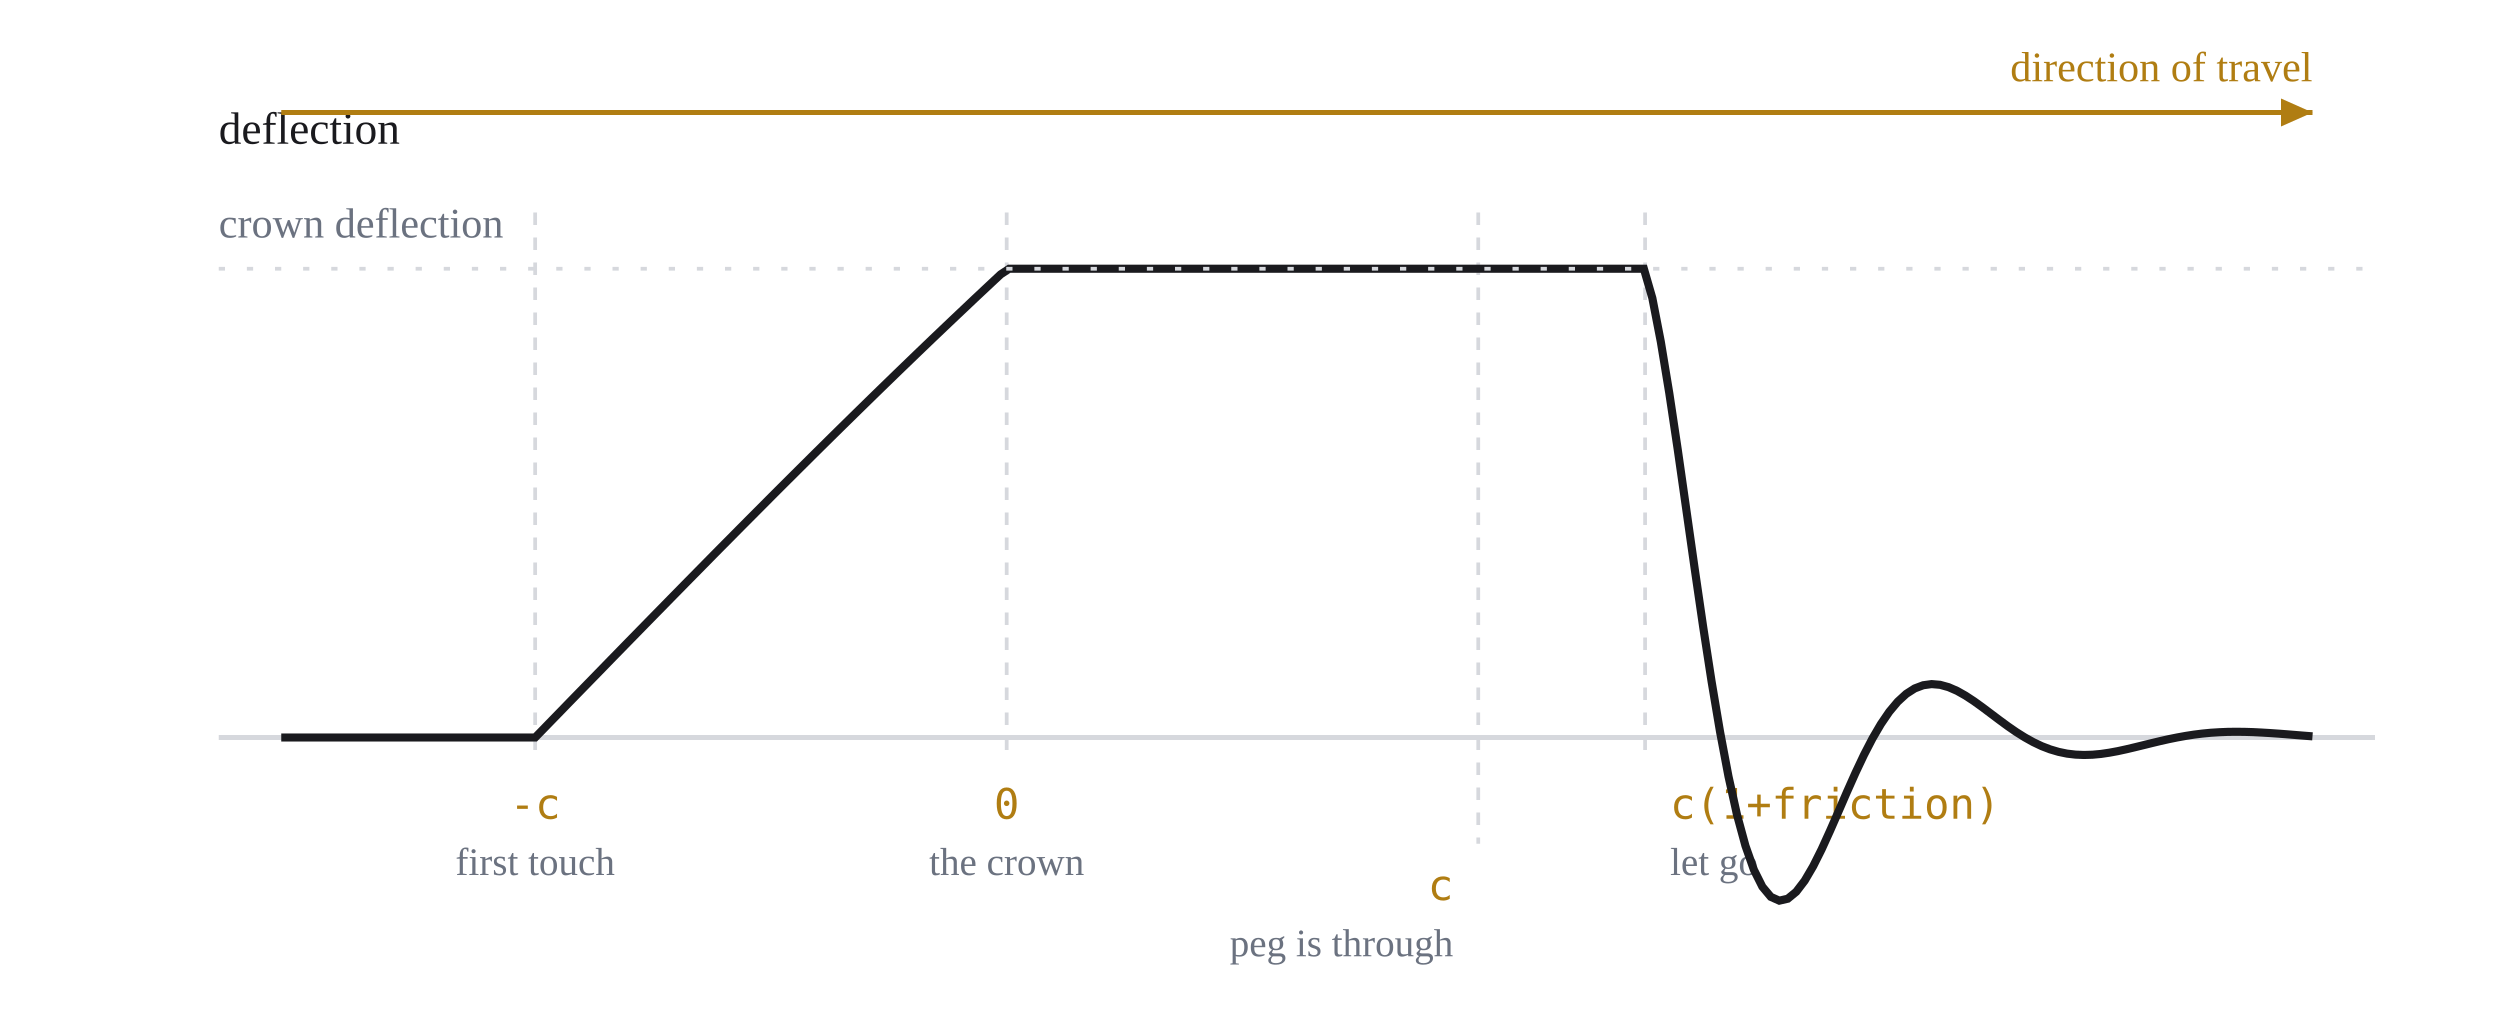
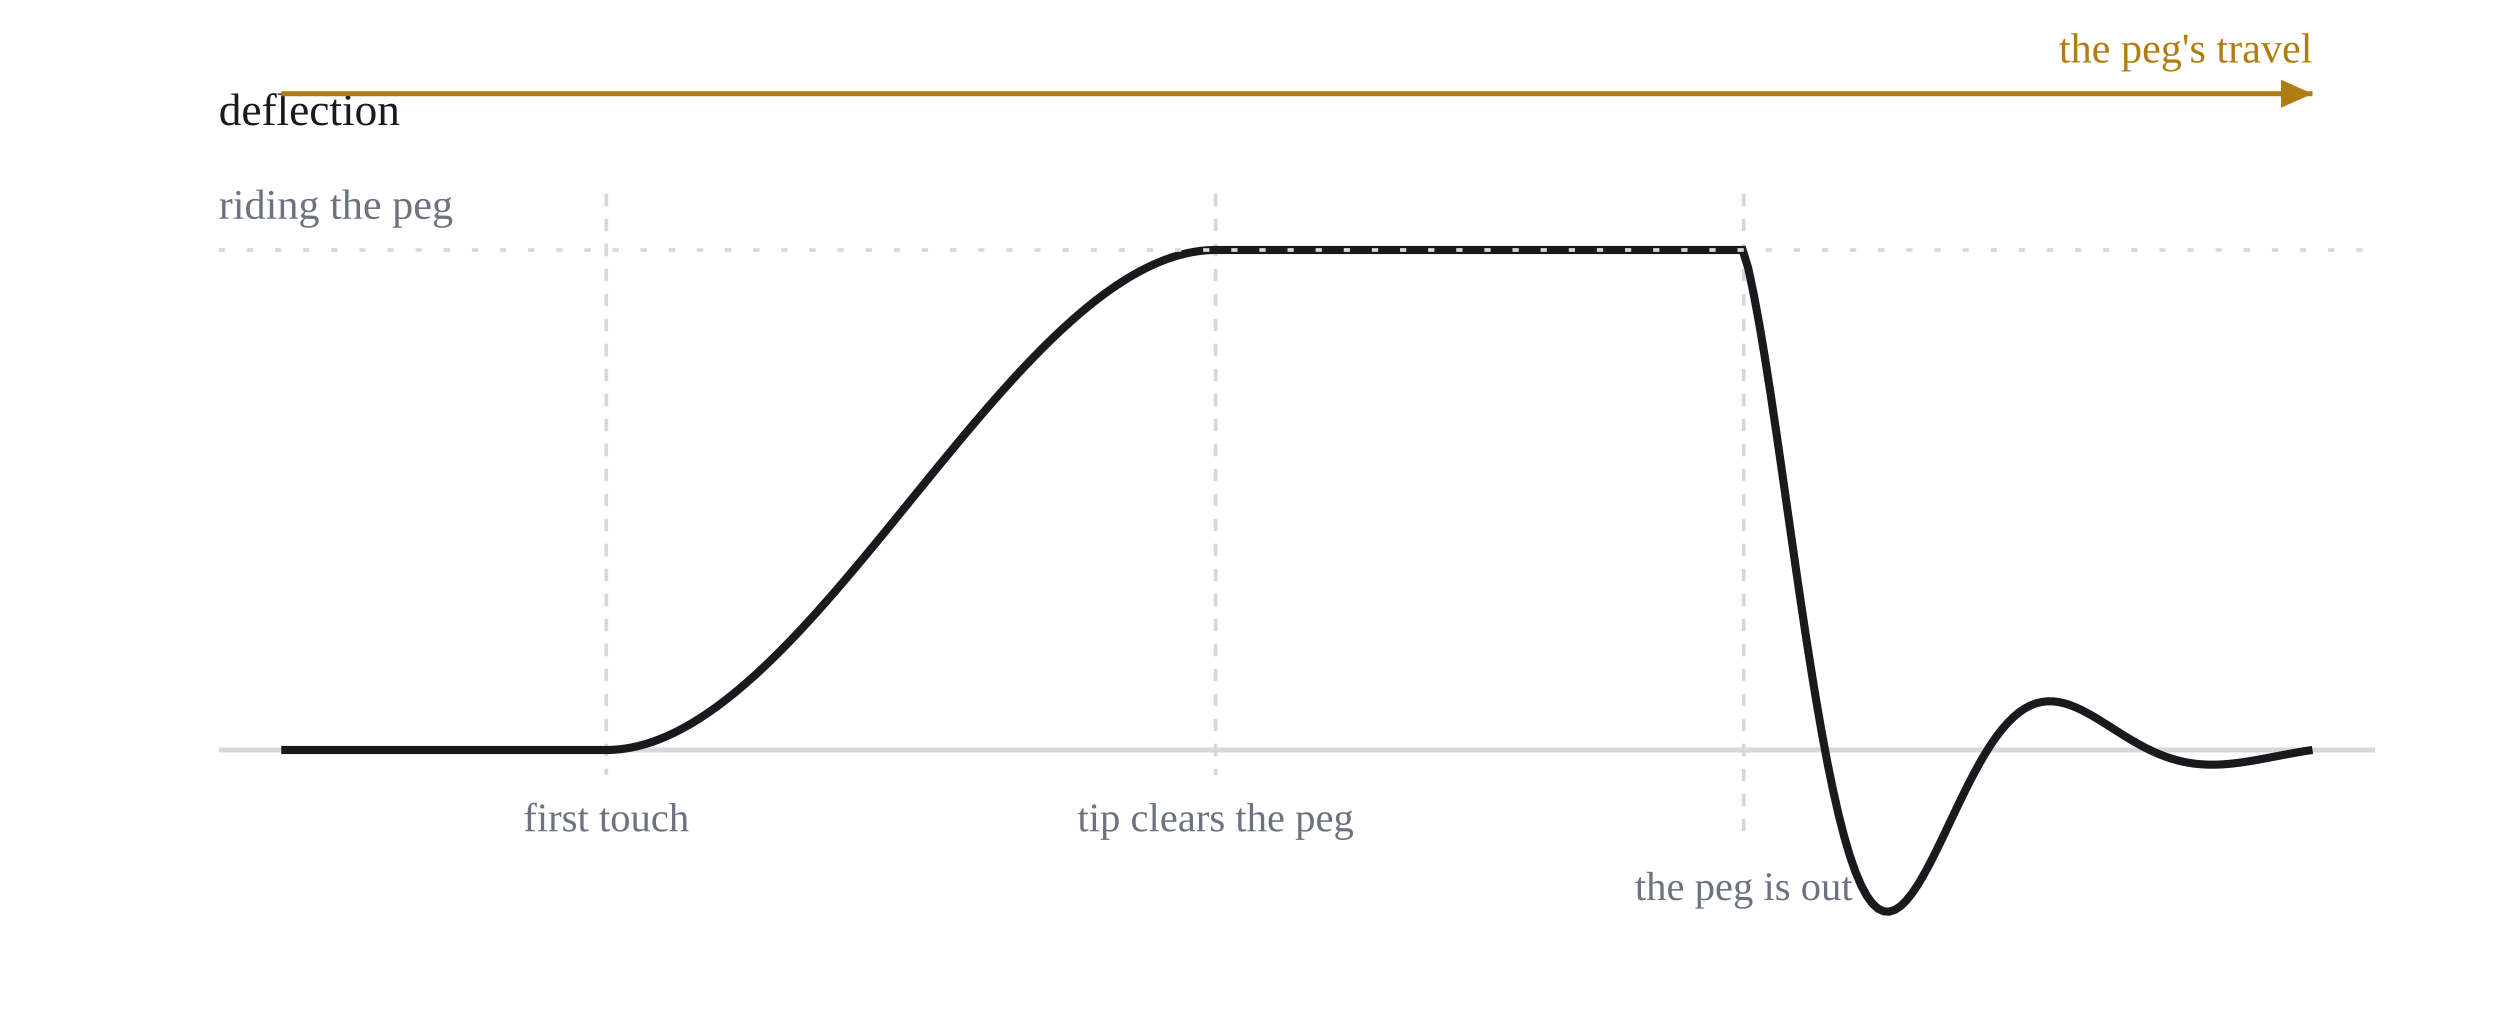
<svg xmlns="http://www.w3.org/2000/svg" viewBox="0 0 800 330" width="100%" role="img" aria-label="One peg going under the tongue" style="font-size:14px;fill:var(--fig-ink, #1a1a1e)">
  <defs>
    <marker id="fig-head" viewBox="0 0 10 10" refX="9" refY="5" markerWidth="7" markerHeight="7" orient="auto-start-reverse">
      <path d="M0,1 L9,5 L0,9 z" fill="var(--fig-key, #b07d12)" />
    </marker>
    <marker id="fig-tail" viewBox="0 0 10 10" refX="1" refY="5" markerWidth="7" markerHeight="7" orient="auto">
      <path d="M9,1 L0,5 L9,9 z" fill="var(--fig-key, #b07d12)" />
    </marker>
  </defs>
-   <line x1="70" y1="236" x2="760" y2="236" stroke="var(--fig-line, #d6d8dd)" stroke-width="1.6" />
-   <line x1="171.25" y1="68" x2="171.25" y2="244" stroke="var(--fig-line, #d6d8dd)" stroke-width="1.2" stroke-dasharray="4 4" />
-   <text x="171.25" y="262" fill="var(--fig-key, #b07d12)" font-size="13.5" font-weight="500" text-anchor="middle" font-family="ui-monospace, SFMono-Regular, Menlo, monospace">-c</text>
-   <text x="171.25" y="280" fill="var(--fig-muted, #6b7280)" font-size="12.5" font-weight="500" text-anchor="middle">first touch</text>
-   <line x1="322.14" y1="68" x2="322.14" y2="244" stroke="var(--fig-line, #d6d8dd)" stroke-width="1.2" stroke-dasharray="4 4" />
-   <text x="322.14" y="262" fill="var(--fig-key, #b07d12)" font-size="13.5" font-weight="500" text-anchor="middle" font-family="ui-monospace, SFMono-Regular, Menlo, monospace">0</text>
-   <text x="322.14" y="280" fill="var(--fig-muted, #6b7280)" font-size="12.5" font-weight="500" text-anchor="middle">the crown</text>
-   <line x1="473.04" y1="68" x2="473.04" y2="270" stroke="var(--fig-line, #d6d8dd)" stroke-width="1.2" stroke-dasharray="4 4" />
-   <text x="465.04" y="288" fill="var(--fig-key, #b07d12)" font-size="13.5" font-weight="500" text-anchor="end" font-family="ui-monospace, SFMono-Regular, Menlo, monospace">c</text>
-   <text x="465.04" y="306" fill="var(--fig-muted, #6b7280)" font-size="12.5" font-weight="500" text-anchor="end">peg is through</text>
-   <line x1="526.43" y1="68" x2="526.43" y2="244" stroke="var(--fig-line, #d6d8dd)" stroke-width="1.2" stroke-dasharray="4 4" />
-   <text x="534.43" y="262" fill="var(--fig-key, #b07d12)" font-size="13.5" font-weight="500" text-anchor="start" font-family="ui-monospace, SFMono-Regular, Menlo, monospace">c(1+friction)</text>
-   <text x="534.43" y="280" fill="var(--fig-muted, #6b7280)" font-size="12.5" font-weight="500" text-anchor="start">let go</text>
-   <path d="M90,236 L92.71,236 L95.42,236 L98.12,236 L100.83,236 L103.54,236 L106.25,236 L108.96,236 L111.67,236 L114.38,236 L117.08,236 L119.79,236 L122.5,236 L125.21,236 L127.92,236 L130.62,236 L133.33,236 L136.04,236 L138.75,236 L141.46,236 L144.17,236 L146.88,236 L149.58,236 L152.29,236 L155,236 L157.71,236 L160.42,236 L163.12,236 L165.83,236 L168.54,236 L171.25,236 L173.96,233.22 L176.67,230.43 L179.38,227.65 L182.08,224.86 L184.79,222.08 L187.5,219.3 L190.21,216.52 L192.92,213.74 L195.62,210.96 L198.33,208.19 L201.04,205.41 L203.75,202.64 L206.46,199.87 L209.17,197.1 L211.88,194.34 L214.58,191.58 L217.29,188.82 L220,186.06 L222.71,183.31 L225.42,180.56 L228.12,177.81 L230.83,175.07 L233.54,172.34 L236.25,169.6 L238.96,166.87 L241.67,164.15 L244.38,161.43 L247.08,158.71 L249.79,156 L252.5,153.3 L255.21,150.6 L257.92,147.91 L260.62,145.22 L263.33,142.54 L266.04,139.86 L268.75,137.19 L271.46,134.53 L274.17,131.87 L276.88,129.22 L279.58,126.58 L282.29,123.94 L285,121.31 L287.71,118.68 L290.42,116.07 L293.12,113.46 L295.83,110.86 L298.54,108.26 L301.25,105.68 L303.96,103.1 L306.67,100.53 L309.38,97.97 L312.08,95.41 L314.79,92.87 L317.5,90.33 L320.21,87.8 L322.92,86 L325.62,86 L328.33,86 L331.04,86 L333.75,86 L336.46,86 L339.17,86 L341.88,86 L344.58,86 L347.29,86 L350,86 L352.71,86 L355.42,86 L358.13,86 L360.83,86 L363.54,86 L366.25,86 L368.96,86 L371.67,86 L374.38,86 L377.08,86 L379.79,86 L382.5,86 L385.21,86 L387.92,86 L390.62,86 L393.33,86 L396.04,86 L398.75,86 L401.46,86 L404.17,86 L406.88,86 L409.58,86 L412.29,86 L415,86 L417.71,86 L420.42,86 L423.12,86 L425.83,86 L428.54,86 L431.25,86 L433.96,86 L436.67,86 L439.38,86 L442.08,86 L444.79,86 L447.5,86 L450.21,86 L452.92,86 L455.62,86 L458.33,86 L461.04,86 L463.75,86 L466.46,86 L469.17,86 L471.88,86 L474.58,86 L477.29,86 L480,86 L482.71,86 L485.42,86 L488.12,86 L490.83,86 L493.54,86 L496.25,86 L498.96,86 L501.67,86 L504.38,86 L507.08,86 L509.79,86 L512.5,86 L515.21,86 L517.92,86 L520.62,86 L523.33,86 L526.04,86 L528.75,95.39 L531.46,109.36 L534.17,125.8 L536.88,143.88 L539.58,162.82 L542.29,181.92 L545,200.52 L547.71,218.1 L550.42,234.2 L553.12,248.48 L555.83,260.68 L558.54,270.65 L561.25,278.34 L563.96,283.76 L566.67,287 L569.38,288.21 L572.08,287.59 L574.79,285.37 L577.5,281.82 L580.21,277.2 L582.92,271.79 L585.62,265.85 L588.33,259.65 L591.04,253.4 L593.75,247.32 L596.46,241.59 L599.17,236.35 L601.88,231.71 L604.58,227.75 L607.29,224.52 L610,222.04 L612.71,220.3 L615.42,219.28 L618.12,218.91 L620.83,219.14 L623.54,219.89 L626.25,221.07 L628.96,222.6 L631.67,224.38 L634.38,226.33 L637.08,228.36 L639.79,230.4 L642.5,232.39 L645.21,234.26 L647.92,235.96 L650.62,237.47 L653.33,238.76 L656.04,239.8 L658.75,240.6 L661.46,241.16 L664.17,241.48 L666.88,241.59 L669.58,241.51 L672.29,241.26 L675,240.86 L677.71,240.36 L680.42,239.77 L683.12,239.13 L685.83,238.47 L688.54,237.8 L691.25,237.15 L693.96,236.54 L696.67,235.99 L699.38,235.5 L702.08,235.08 L704.79,234.74 L707.5,234.48 L710.21,234.31 L712.92,234.2 L715.62,234.17 L718.33,234.2 L721.04,234.28 L723.75,234.42 L726.46,234.58 L729.17,234.77 L731.88,234.98 L734.58,235.2 L737.29,235.42 L740,235.63" fill="none" stroke="var(--fig-ink, #1a1a1e)" stroke-width="2.6" />
-   <line x1="70" y1="86" x2="760" y2="86" stroke="var(--fig-line, #d6d8dd)" stroke-width="1.2" stroke-dasharray="2 7" />
-   <text x="70" y="76" fill="var(--fig-muted, #6b7280)" font-size="13.5" font-weight="500" text-anchor="start">crown deflection</text>
-   <text x="70" y="46" fill="var(--fig-ink, #1a1a1e)" font-size="14.5" font-weight="500" text-anchor="start">deflection</text>
-   <line x1="90" y1="36" x2="740" y2="36" stroke="var(--fig-key, #b07d12)" stroke-width="1.6" marker-end="url(#fig-head)" />
-   <text x="740" y="26" fill="var(--fig-key, #b07d12)" font-size="13.5" font-weight="500" text-anchor="end">direction of travel</text>
+   <line x1="70" y1="240" x2="760" y2="240" stroke="var(--fig-line, #d6d8dd)" stroke-width="1.6" />
+   <line x1="194" y1="62" x2="194" y2="248" stroke="var(--fig-line, #d6d8dd)" stroke-width="1.2" stroke-dasharray="4 4" />
+   <text x="194" y="266" fill="var(--fig-muted, #6b7280)" font-size="13" font-weight="500" text-anchor="middle">first touch</text>
+   <line x1="389" y1="62" x2="389" y2="248" stroke="var(--fig-line, #d6d8dd)" stroke-width="1.2" stroke-dasharray="4 4" />
+   <text x="389" y="266" fill="var(--fig-muted, #6b7280)" font-size="13" font-weight="500" text-anchor="middle">tip clears the peg</text>
+   <line x1="558" y1="62" x2="558" y2="270" stroke="var(--fig-line, #d6d8dd)" stroke-width="1.2" stroke-dasharray="4 4" />
+   <text x="558" y="288" fill="var(--fig-muted, #6b7280)" font-size="13" font-weight="500" text-anchor="middle">the peg is out</text>
+   <path d="M90,240 L91.81,240 L93.61,240 L95.42,240 L97.22,240 L99.03,240 L100.83,240 L102.64,240 L104.44,240 L106.25,240 L108.06,240 L109.86,240 L111.67,240 L113.47,240 L115.28,240 L117.08,240 L118.89,240 L120.69,240 L122.5,240 L124.31,240 L126.11,240 L127.92,240 L129.72,240 L131.53,240 L133.33,240 L135.14,240 L136.94,240 L138.75,240 L140.56,240 L142.36,240 L144.17,240 L145.97,240 L147.78,240 L149.58,240 L151.39,240 L153.19,240 L155,240 L156.81,240 L158.61,240 L160.42,240 L162.22,240 L164.03,240 L165.83,240 L167.64,240 L169.44,240 L171.25,240 L173.06,240 L174.86,240 L176.67,240 L178.47,240 L180.28,240 L182.08,240 L183.89,240 L185.69,240 L187.5,240 L189.31,240 L191.11,240 L192.92,240 L194.72,239.99 L196.53,239.92 L198.33,239.77 L200.14,239.53 L201.94,239.22 L203.75,238.84 L205.56,238.38 L207.36,237.85 L209.17,237.25 L210.97,236.57 L212.78,235.83 L214.58,235.03 L216.39,234.16 L218.19,233.22 L220,232.23 L221.81,231.17 L223.61,230.05 L225.42,228.88 L227.22,227.65 L229.03,226.37 L230.83,225.03 L232.64,223.64 L234.44,222.21 L236.25,220.72 L238.06,219.19 L239.86,217.61 L241.67,215.99 L243.47,214.33 L245.28,212.63 L247.08,210.88 L248.89,209.11 L250.69,207.29 L252.5,205.44 L254.31,203.56 L256.11,201.64 L257.92,199.7 L259.72,197.73 L261.53,195.73 L263.33,193.7 L265.14,191.65 L266.94,189.58 L268.75,187.49 L270.56,185.38 L272.36,183.25 L274.17,181.11 L275.97,178.95 L277.78,176.78 L279.58,174.59 L281.39,172.4 L283.19,170.2 L285,167.99 L286.81,165.77 L288.61,163.55 L290.42,161.33 L292.22,159.11 L294.03,156.89 L295.83,154.67 L297.64,152.45 L299.44,150.24 L301.25,148.04 L303.06,145.84 L304.86,143.66 L306.67,141.48 L308.47,139.32 L310.28,137.17 L312.08,135.04 L313.89,132.93 L315.69,130.83 L317.5,128.76 L319.31,126.71 L321.11,124.68 L322.92,122.67 L324.72,120.69 L326.53,118.74 L328.33,116.82 L330.14,114.93 L331.94,113.08 L333.75,111.25 L335.56,109.47 L337.36,107.72 L339.17,106.01 L340.97,104.34 L342.78,102.71 L344.58,101.12 L346.39,99.58 L348.19,98.09 L350,96.64 L351.81,95.24 L353.61,93.9 L355.42,92.6 L357.22,91.36 L359.03,90.18 L360.83,89.05 L362.64,87.98 L364.44,86.97 L366.25,86.03 L368.06,85.14 L369.86,84.32 L371.67,83.57 L373.47,82.88 L375.28,82.27 L377.08,81.72 L378.89,81.25 L380.69,80.85 L382.5,80.52 L384.31,80.27 L386.11,80.1 L387.92,80.01 L389.72,80 L391.53,80 L393.33,80 L395.14,80 L396.94,80 L398.75,80 L400.56,80 L402.36,80 L404.17,80 L405.97,80 L407.78,80 L409.58,80 L411.39,80 L413.19,80 L415,80 L416.81,80 L418.61,80 L420.42,80 L422.22,80 L424.03,80 L425.83,80 L427.64,80 L429.44,80 L431.25,80 L433.06,80 L434.86,80 L436.67,80 L438.47,80 L440.28,80 L442.08,80 L443.89,80 L445.69,80 L447.5,80 L449.31,80 L451.11,80 L452.92,80 L454.72,80 L456.53,80 L458.33,80 L460.14,80 L461.94,80 L463.75,80 L465.56,80 L467.36,80 L469.17,80 L470.97,80 L472.78,80 L474.58,80 L476.39,80 L478.19,80 L480,80 L481.81,80 L483.61,80 L485.42,80 L487.22,80 L489.03,80 L490.83,80 L492.64,80 L494.44,80 L496.25,80 L498.06,80 L499.86,80 L501.67,80 L503.47,80 L505.28,80 L507.08,80 L508.89,80 L510.69,80 L512.5,80 L514.31,80 L516.11,80 L517.92,80 L519.72,80 L521.53,80 L523.33,80 L525.14,80 L526.94,80 L528.75,80 L530.56,80 L532.36,80 L534.17,80 L535.97,80 L537.78,80 L539.58,80 L541.39,80 L543.19,80 L545,80 L546.81,80 L548.61,80 L550.42,80 L552.22,80 L554.03,80 L555.83,80 L557.64,80 L559.44,85.83 L561.25,94.42 L563.06,104.21 L564.86,115 L566.67,126.57 L568.47,138.69 L570.28,151.17 L572.08,163.81 L573.89,176.43 L575.69,188.88 L577.5,201 L579.31,212.67 L581.11,223.75 L582.92,234.17 L584.72,243.82 L586.53,252.66 L588.33,260.62 L590.14,267.68 L591.94,273.81 L593.75,279.01 L595.56,283.28 L597.36,286.64 L599.17,289.13 L600.97,290.77 L602.78,291.62 L604.58,291.73 L606.39,291.15 L608.19,289.95 L610,288.19 L611.81,285.94 L613.61,283.27 L615.42,280.25 L617.22,276.95 L619.03,273.42 L620.83,269.74 L622.64,265.97 L624.44,262.15 L626.25,258.36 L628.06,254.62 L629.86,250.99 L631.67,247.51 L633.47,244.21 L635.28,241.12 L637.08,238.26 L638.89,235.66 L640.69,233.31 L642.5,231.25 L644.31,229.46 L646.11,227.95 L647.92,226.72 L649.72,225.76 L651.53,225.07 L653.33,224.63 L655.14,224.42 L656.94,224.43 L658.75,224.65 L660.56,225.05 L662.36,225.61 L664.17,226.32 L665.97,227.14 L667.78,228.07 L669.58,229.09 L671.39,230.16 L673.19,231.28 L675,232.42 L676.81,233.57 L678.61,234.71 L680.42,235.83 L682.22,236.91 L684.03,237.95 L685.83,238.93 L687.64,239.85 L689.44,240.7 L691.25,241.47 L693.06,242.15 L694.86,242.76 L696.67,243.28 L698.47,243.72 L700.28,244.07 L702.08,244.34 L703.89,244.53 L705.69,244.65 L707.5,244.7 L709.31,244.68 L711.11,244.61 L712.92,244.47 L714.72,244.29 L716.53,244.07 L718.33,243.82 L720.14,243.53 L721.94,243.22 L723.75,242.89 L725.56,242.56 L727.36,242.21 L729.17,241.87 L730.97,241.52 L732.78,241.19 L734.58,240.86 L736.39,240.55 L738.19,240.26 L740,239.99" fill="none" stroke="var(--fig-ink, #1a1a1e)" stroke-width="2.6" />
+   <line x1="70" y1="80" x2="760" y2="80" stroke="var(--fig-line, #d6d8dd)" stroke-width="1.2" stroke-dasharray="2 7" />
+   <text x="70" y="70" fill="var(--fig-muted, #6b7280)" font-size="13.5" font-weight="500" text-anchor="start">riding the peg</text>
+   <text x="70" y="40" fill="var(--fig-ink, #1a1a1e)" font-size="14.5" font-weight="500" text-anchor="start">deflection</text>
+   <line x1="90" y1="30" x2="740" y2="30" stroke="var(--fig-key, #b07d12)" stroke-width="1.6" marker-end="url(#fig-head)" />
+   <text x="740" y="20" fill="var(--fig-key, #b07d12)" font-size="13.5" font-weight="500" text-anchor="end">the peg's travel</text>
</svg>
